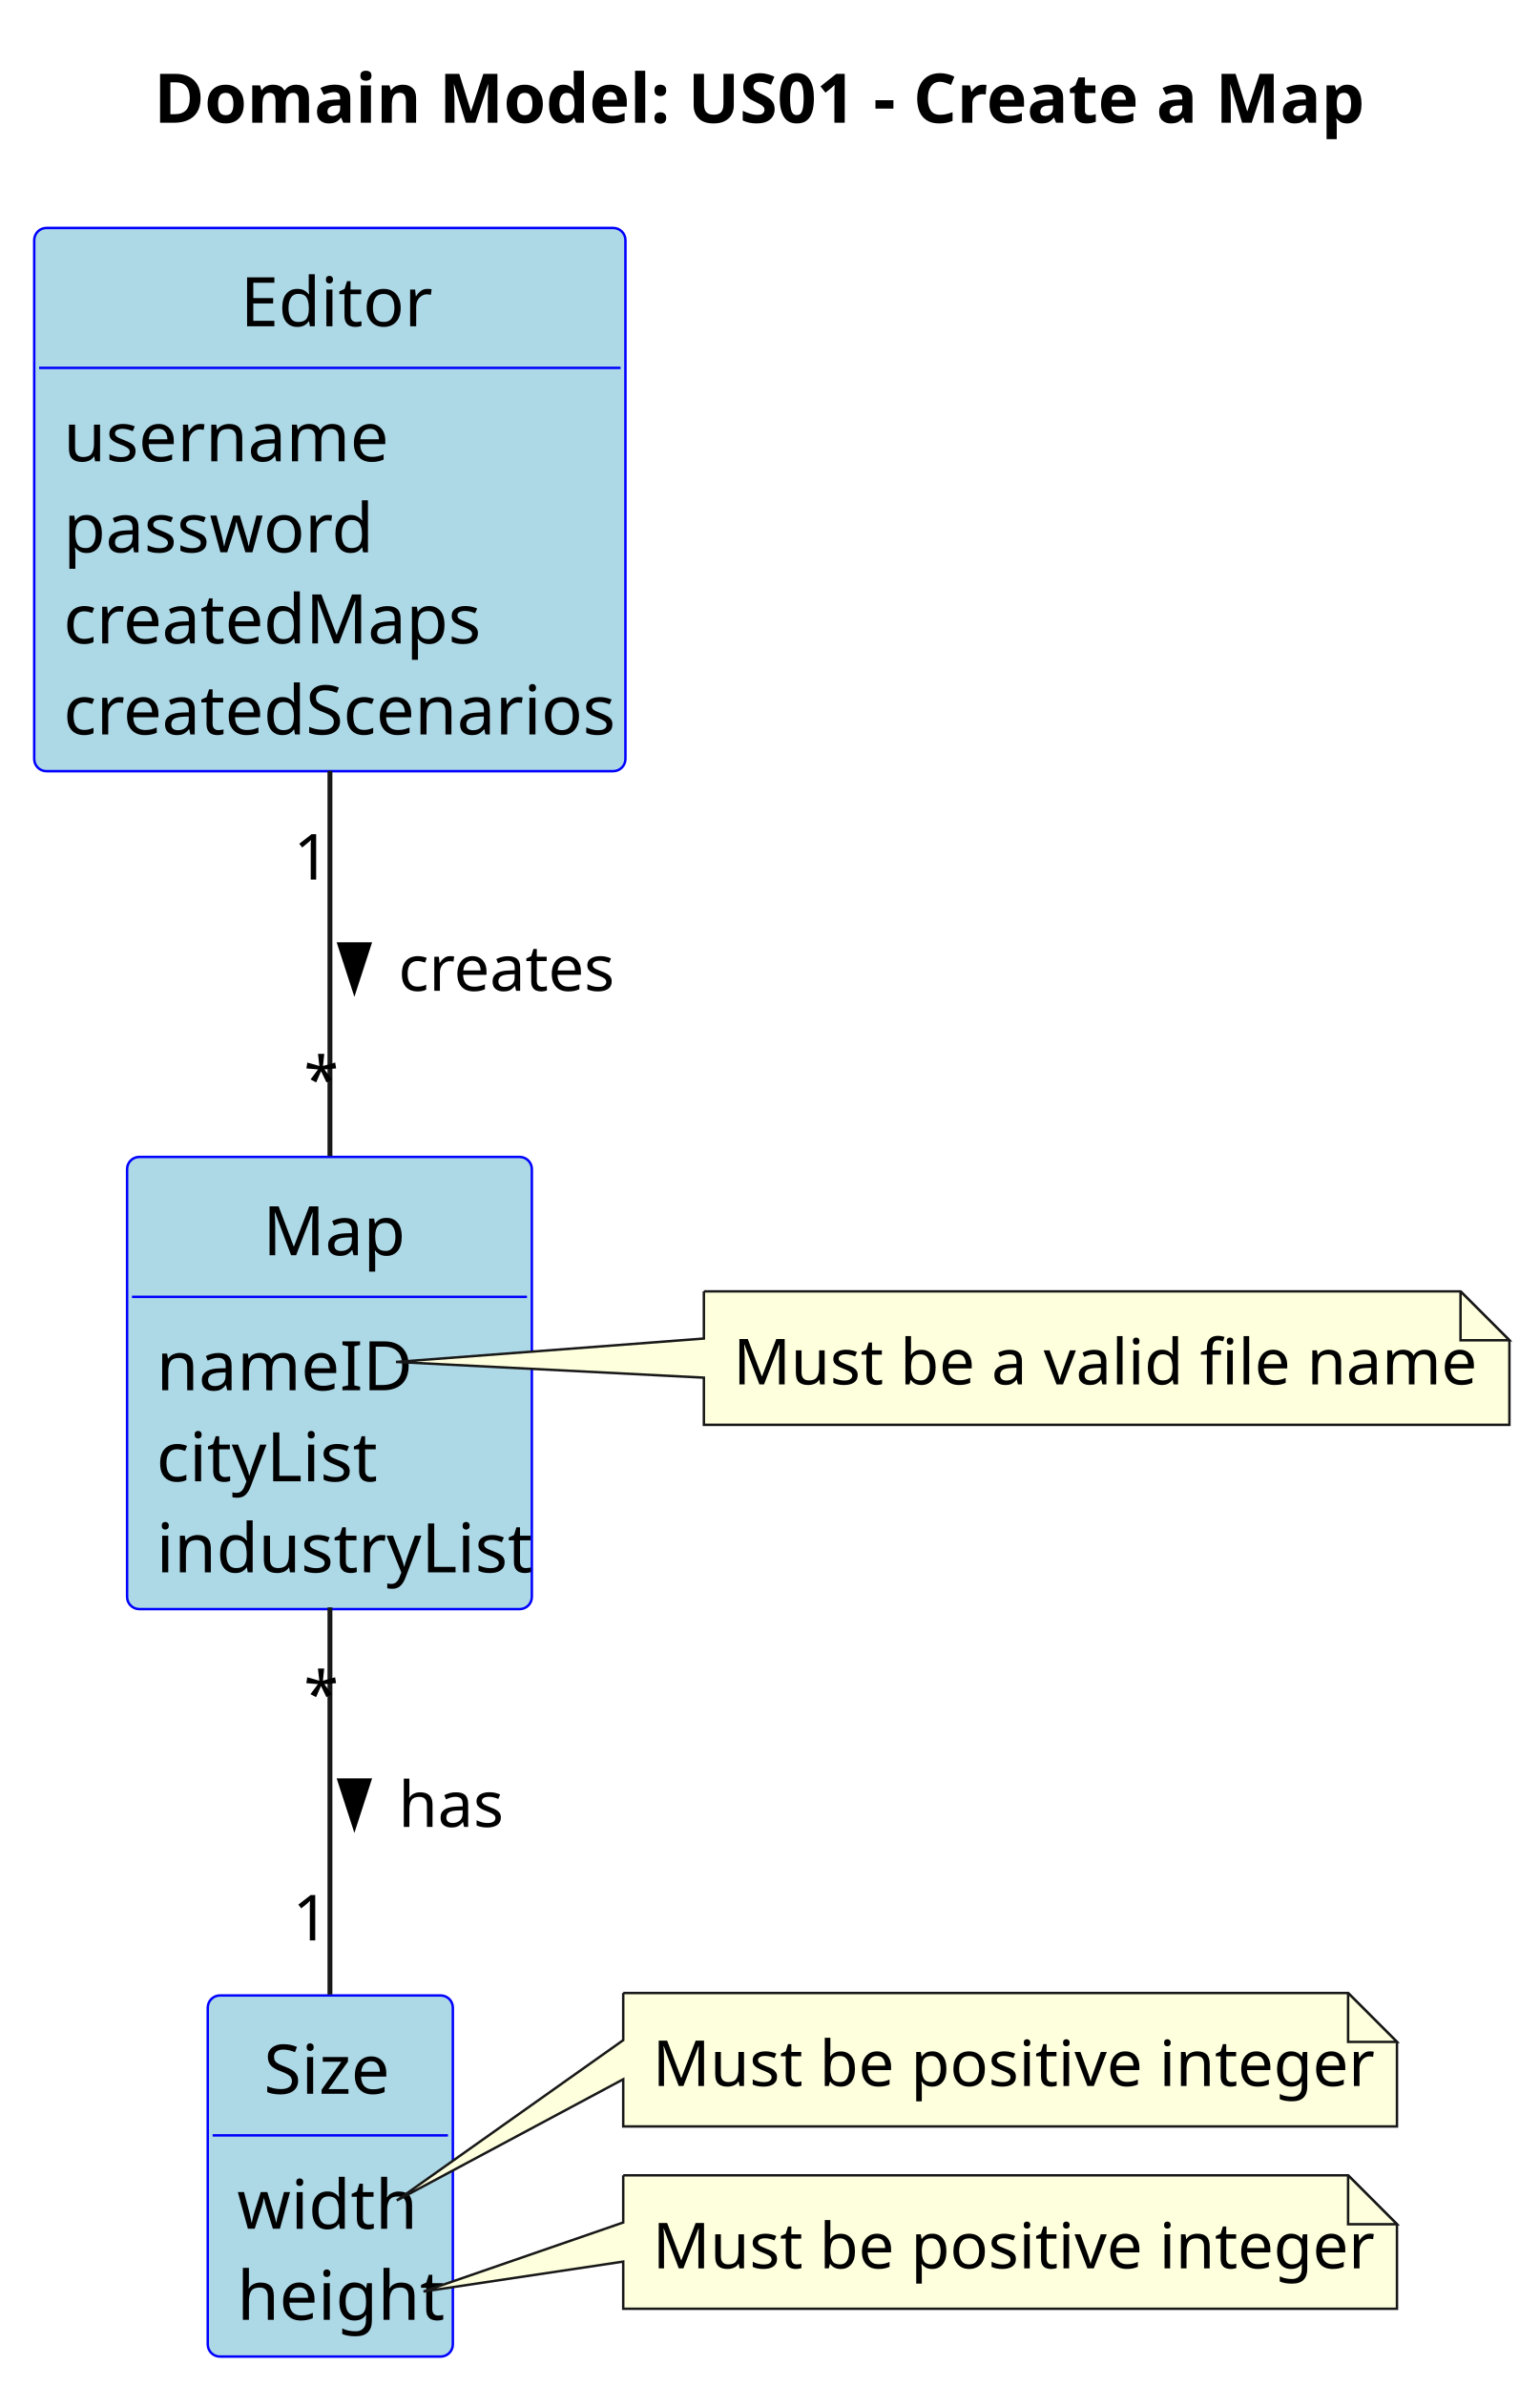
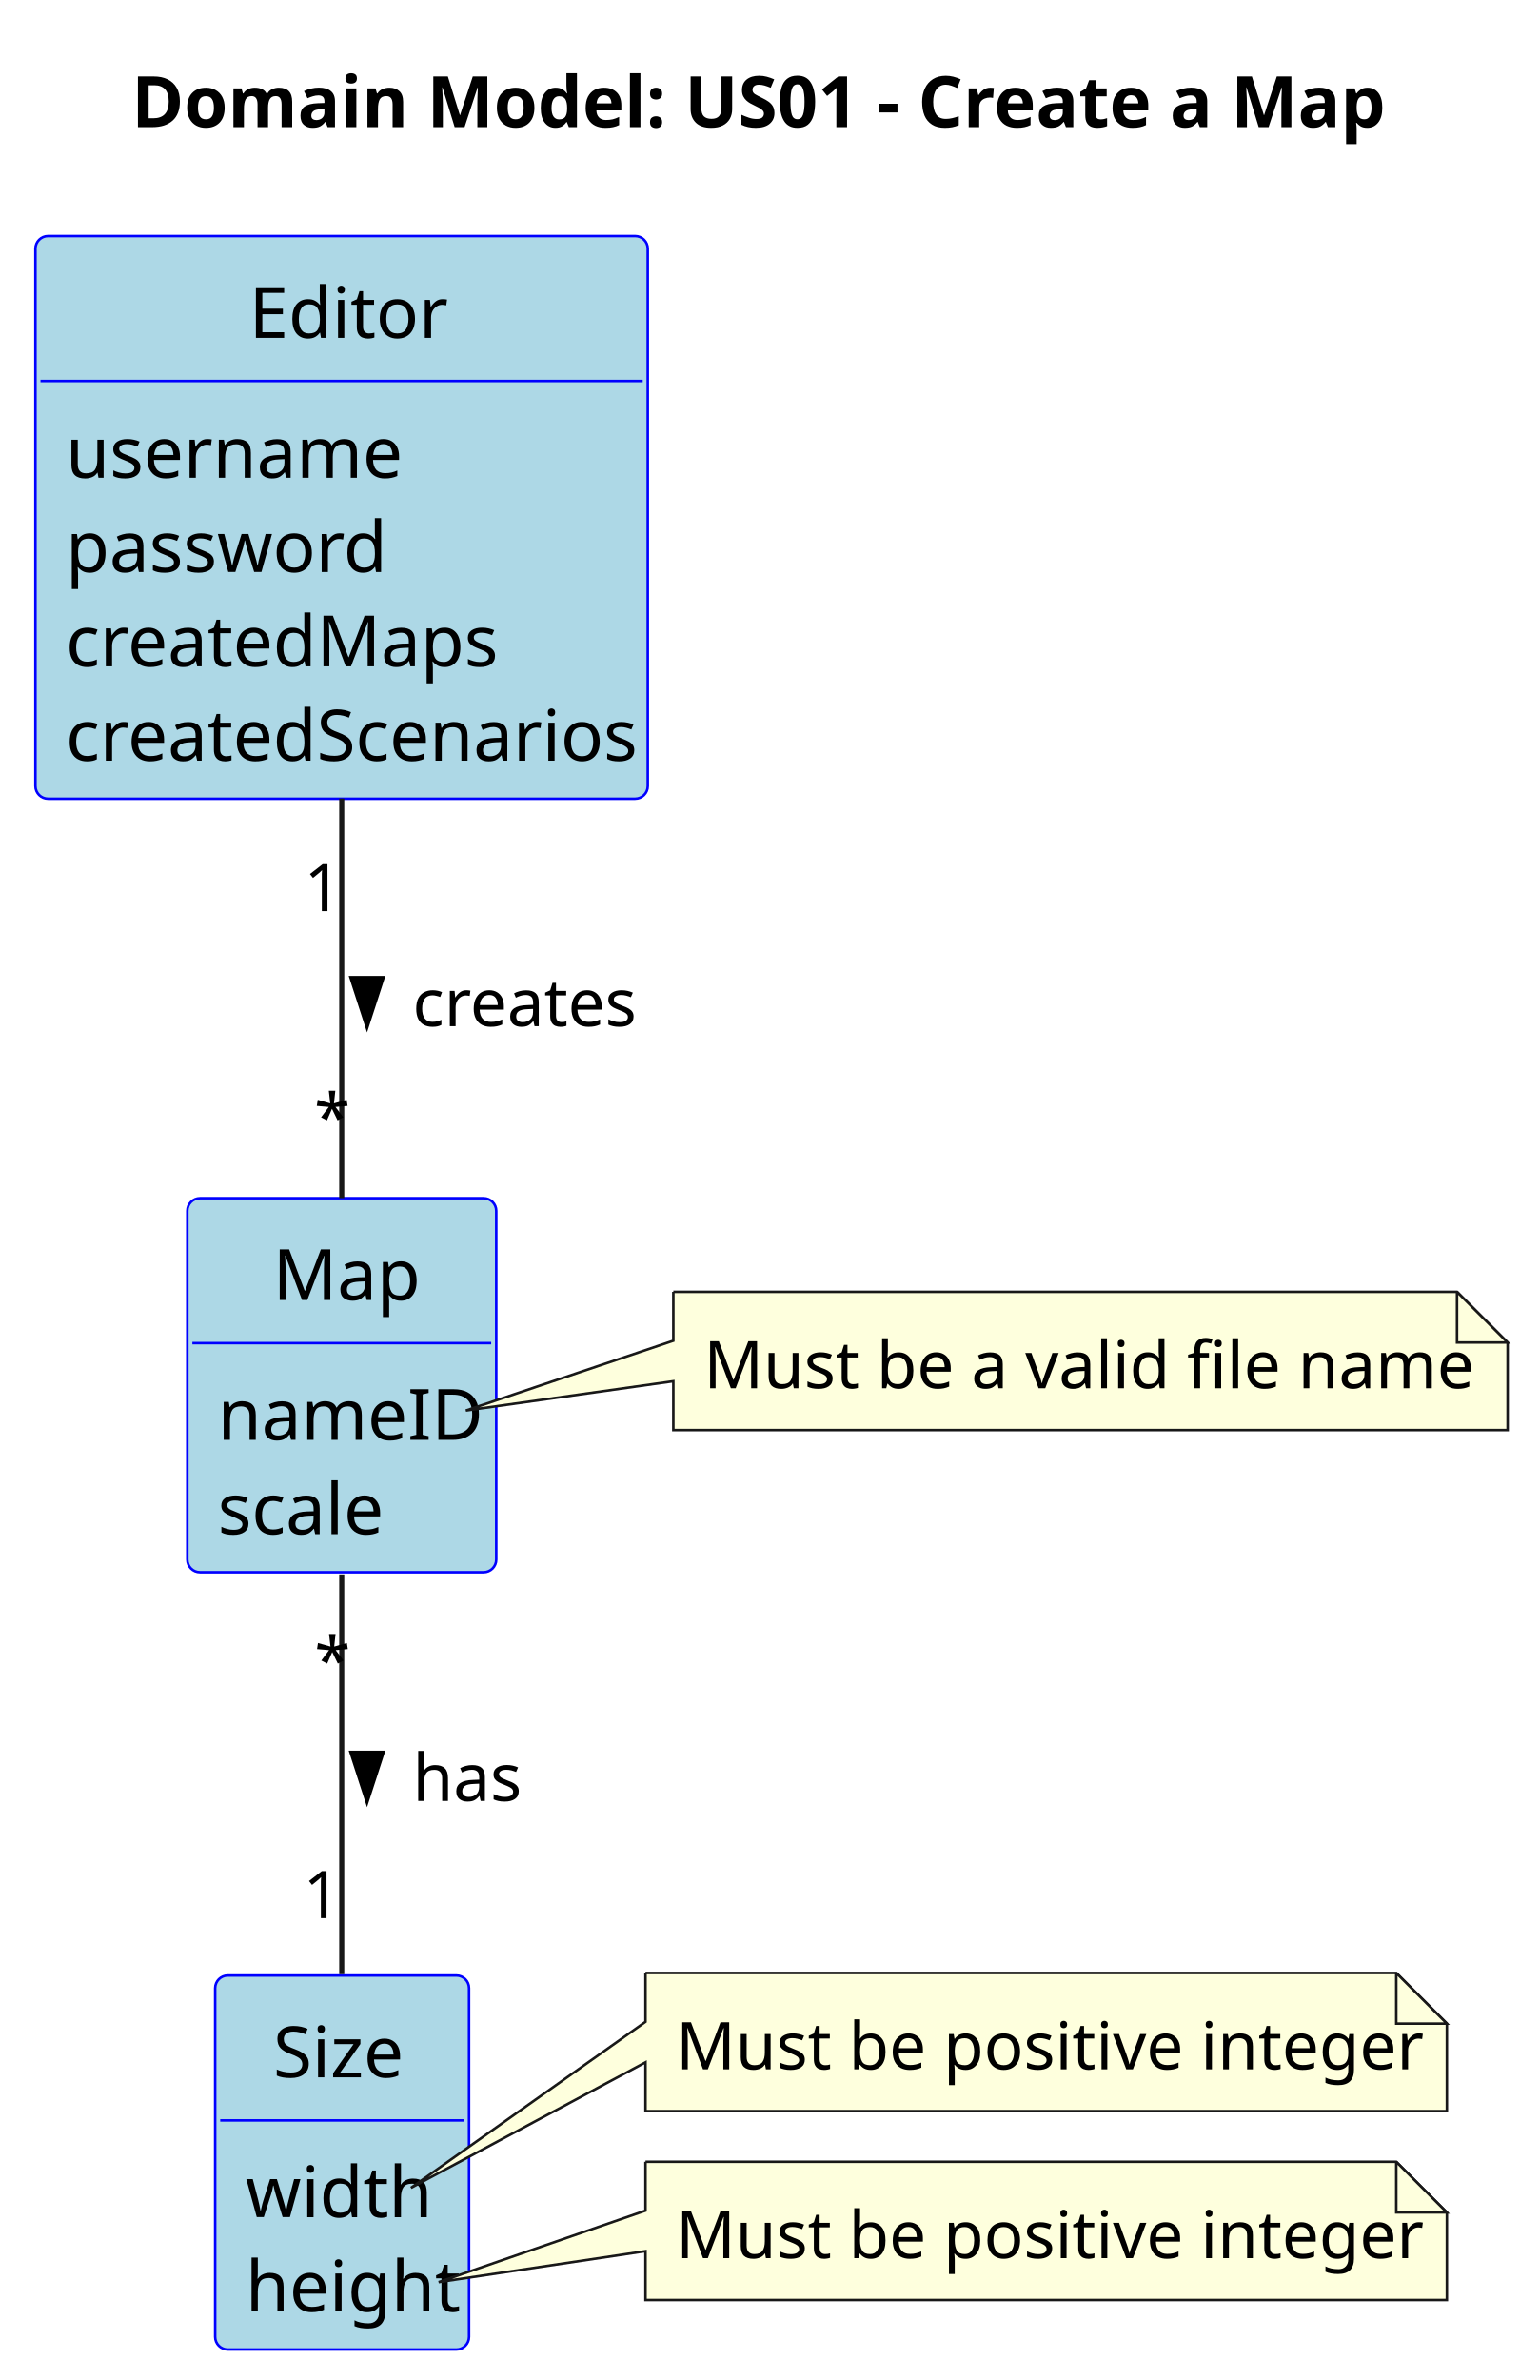
- <svg xmlns="http://www.w3.org/2000/svg" contentStyleType="text/css" height="488px" preserveAspectRatio="none" style="width:315px;height:488px;background:#FFFFFF;" version="1.1" viewBox="0 0 315 488" width="315px" zoomAndPan="magnify">
+ <svg xmlns="http://www.w3.org/2000/svg" contentStyleType="text/css" height="470px" preserveAspectRatio="none" style="width:304px;height:470px;background:#FFFFFF;" version="1.1" viewBox="0 0 304 470" width="304px" zoomAndPan="magnify">
  <defs />
  <g>
-     <text fill="#000000" font-family="sans-serif" font-size="14" font-weight="bold" lengthAdjust="spacing" textLength="238.827" x="31.483" y="25.107">Domain Model: US01 - Create a Map</text>
+     <text fill="#000000" font-family="sans-serif" font-size="14" font-weight="bold" lengthAdjust="spacing" textLength="238.827" x="25.983" y="25.107">Domain Model: US01 - Create a Map</text>
    <g id="elem_Editor">
      <rect codeLine="12" fill="#ADD8E6" height="111.106" id="Editor" rx="2.5" ry="2.5" style="stroke:#0000FF;stroke-width:0.5;" width="120.951" x="7" y="46.621" />
      <text fill="#000000" font-family="sans-serif" font-size="14" lengthAdjust="spacing" textLength="36.572" x="49.19" y="66.728">Editor</text>
      <line style="stroke:#0000FF;stroke-width:0.5;" x1="8" x2="126.951" y1="75.242" y2="75.242" />
      <text fill="#000000" font-family="sans-serif" font-size="14" lengthAdjust="spacing" textLength="62.255" x="13" y="94.35">username</text>
      <text fill="#000000" font-family="sans-serif" font-size="14" lengthAdjust="spacing" textLength="59.917" x="13" y="112.971">password</text>
      <text fill="#000000" font-family="sans-serif" font-size="14" lengthAdjust="spacing" textLength="80.931" x="13" y="131.592">createdMaps</text>
      <text fill="#000000" font-family="sans-serif" font-size="14" lengthAdjust="spacing" textLength="108.951" x="13" y="150.213">createdScenarios</text>
    </g>
    <g id="elem_Map">
-       <rect codeLine="19" fill="#ADD8E6" height="92.484" id="Map" rx="2.5" ry="2.5" style="stroke:#0000FF;stroke-width:0.5;" width="82.807" x="26" y="236.621" />
-       <text fill="#000000" font-family="sans-serif" font-size="14" lengthAdjust="spacing" textLength="27.234" x="53.786" y="256.728">Map</text>
-       <line style="stroke:#0000FF;stroke-width:0.5;" x1="27" x2="107.807" y1="265.242" y2="265.242" />
-       <text fill="#000000" font-family="sans-serif" font-size="14" lengthAdjust="spacing" textLength="49.02" x="32" y="284.35">nameID</text>
-       <text fill="#000000" font-family="sans-serif" font-size="14" lengthAdjust="spacing" textLength="42.786" x="32" y="302.971">cityList</text>
-       <text fill="#000000" font-family="sans-serif" font-size="14" lengthAdjust="spacing" textLength="70.807" x="32" y="321.592">industryList</text>
+       <rect codeLine="19" fill="#ADD8E6" height="73.863" id="Map" rx="2.5" ry="2.5" style="stroke:#0000FF;stroke-width:0.5;" width="61.02" x="37" y="236.621" />
+       <text fill="#000000" font-family="sans-serif" font-size="14" lengthAdjust="spacing" textLength="27.234" x="53.893" y="256.728">Map</text>
+       <line style="stroke:#0000FF;stroke-width:0.5;" x1="38" x2="97.02" y1="265.242" y2="265.242" />
+       <text fill="#000000" font-family="sans-serif" font-size="14" lengthAdjust="spacing" textLength="49.02" x="43" y="284.35">nameID</text>
+       <text fill="#000000" font-family="sans-serif" font-size="14" lengthAdjust="spacing" textLength="32.683" x="43" y="302.971">scale</text>
    </g>
    <g id="elem_Size">
-       <rect codeLine="25" fill="#ADD8E6" height="73.863" id="Size" rx="2.5" ry="2.5" style="stroke:#0000FF;stroke-width:0.5;" width="50.145" x="42.5" y="408.121" />
-       <text fill="#000000" font-family="sans-serif" font-size="14" lengthAdjust="spacing" textLength="27.234" x="53.955" y="428.228">Size</text>
-       <line style="stroke:#0000FF;stroke-width:0.5;" x1="43.5" x2="91.644" y1="436.742" y2="436.742" />
-       <text fill="#000000" font-family="sans-serif" font-size="14" lengthAdjust="spacing" textLength="32.683" x="48.5" y="455.85">width</text>
-       <text fill="#000000" font-family="sans-serif" font-size="14" lengthAdjust="spacing" textLength="38.145" x="48.5" y="474.471">height</text>
+       <rect codeLine="24" fill="#ADD8E6" height="73.863" id="Size" rx="2.5" ry="2.5" style="stroke:#0000FF;stroke-width:0.5;" width="50.145" x="42.5" y="390.121" />
+       <text fill="#000000" font-family="sans-serif" font-size="14" lengthAdjust="spacing" textLength="27.234" x="53.955" y="410.228">Size</text>
+       <line style="stroke:#0000FF;stroke-width:0.5;" x1="43.5" x2="91.644" y1="418.742" y2="418.742" />
+       <text fill="#000000" font-family="sans-serif" font-size="14" lengthAdjust="spacing" textLength="32.683" x="48.5" y="437.85">width</text>
+       <text fill="#000000" font-family="sans-serif" font-size="14" lengthAdjust="spacing" textLength="38.145" x="48.5" y="456.471">height</text>
    </g>
-     <path d="M144,264.121 L144,273.767 L81.02,278.553 L144,281.767 L144,291.412 A0,0 0 0 0 144,291.412 L308.793,291.412 A0,0 0 0 0 308.793,291.412 L308.793,274.121 L298.793,264.121 L144,264.121 A0,0 0 0 0 144,264.121 " fill="#FEFFDD" style="stroke:#181818;stroke-width:0.5;" />
-     <path d="M298.793,264.121 L298.793,274.121 L308.793,274.121 L298.793,264.121 " fill="#FEFFDD" style="stroke:#181818;stroke-width:0.5;" />
-     <text fill="#000000" font-family="sans-serif" font-size="13" lengthAdjust="spacing" textLength="143.793" x="150" y="283.149">Must be a valid file name</text>
-     <path d="M127.5,407.621 L127.5,417.267 L81.183,450.053 L127.5,425.267 L127.5,434.912 A0,0 0 0 0 127.5,434.912 L285.793,434.912 A0,0 0 0 0 285.793,434.912 L285.793,417.621 L275.793,407.621 L127.5,407.621 A0,0 0 0 0 127.5,407.621 " fill="#FEFFDD" style="stroke:#181818;stroke-width:0.5;" />
-     <path d="M275.793,407.621 L275.793,417.621 L285.793,417.621 L275.793,407.621 " fill="#FEFFDD" style="stroke:#181818;stroke-width:0.5;" />
-     <text fill="#000000" font-family="sans-serif" font-size="13" lengthAdjust="spacing" textLength="137.293" x="133.5" y="426.649">Must be positive integer</text>
-     <path d="M127.5,444.912 L127.5,454.558 L86.644,468.674 L127.5,462.558 L127.5,472.203 A0,0 0 0 0 127.5,472.203 L285.793,472.203 A0,0 0 0 0 285.793,472.203 L285.793,454.912 L275.793,444.912 L127.5,444.912 A0,0 0 0 0 127.5,444.912 " fill="#FEFFDD" style="stroke:#181818;stroke-width:0.5;" />
-     <path d="M275.793,444.912 L275.793,454.912 L285.793,454.912 L275.793,444.912 " fill="#FEFFDD" style="stroke:#181818;stroke-width:0.5;" />
-     <text fill="#000000" font-family="sans-serif" font-size="13" lengthAdjust="spacing" textLength="137.293" x="133.5" y="463.94">Must be positive integer</text>
+     <path d="M133,255.121 L133,264.767 L92.02,278.553 L133,272.767 L133,282.412 A0,0 0 0 0 133,282.412 L297.793,282.412 A0,0 0 0 0 297.793,282.412 L297.793,265.121 L287.793,255.121 L133,255.121 A0,0 0 0 0 133,255.121 " fill="#FEFFDD" style="stroke:#181818;stroke-width:0.5;" />
+     <path d="M287.793,255.121 L287.793,265.121 L297.793,265.121 L287.793,255.121 " fill="#FEFFDD" style="stroke:#181818;stroke-width:0.5;" />
+     <text fill="#000000" font-family="sans-serif" font-size="13" lengthAdjust="spacing" textLength="143.793" x="139" y="274.149">Must be a valid file name</text>
+     <path d="M127.5,389.621 L127.5,399.267 L81.183,432.053 L127.5,407.267 L127.5,416.912 A0,0 0 0 0 127.5,416.912 L285.793,416.912 A0,0 0 0 0 285.793,416.912 L285.793,399.621 L275.793,389.621 L127.5,389.621 A0,0 0 0 0 127.5,389.621 " fill="#FEFFDD" style="stroke:#181818;stroke-width:0.5;" />
+     <path d="M275.793,389.621 L275.793,399.621 L285.793,399.621 L275.793,389.621 " fill="#FEFFDD" style="stroke:#181818;stroke-width:0.5;" />
+     <text fill="#000000" font-family="sans-serif" font-size="13" lengthAdjust="spacing" textLength="137.293" x="133.5" y="408.649">Must be positive integer</text>
+     <path d="M127.5,426.912 L127.5,436.558 L86.644,450.674 L127.5,444.558 L127.5,454.203 A0,0 0 0 0 127.5,454.203 L285.793,454.203 A0,0 0 0 0 285.793,454.203 L285.793,436.912 L275.793,426.912 L127.5,426.912 A0,0 0 0 0 127.5,426.912 " fill="#FEFFDD" style="stroke:#181818;stroke-width:0.5;" />
+     <path d="M275.793,426.912 L275.793,436.912 L285.793,436.912 L275.793,426.912 " fill="#FEFFDD" style="stroke:#181818;stroke-width:0.5;" />
+     <text fill="#000000" font-family="sans-serif" font-size="13" lengthAdjust="spacing" textLength="137.293" x="133.5" y="445.94">Must be positive integer</text>
    <g id="link_Editor_Map">
-       <path codeLine="42" d="M67.5,157.651 C67.5,182.871 67.5,212.471 67.5,236.431 " fill="none" id="Editor-Map" style="stroke:#181818;stroke-width:1.0;" />
+       <path codeLine="41" d="M67.5,157.681 C67.5,183.521 67.5,213.671 67.5,236.601 " fill="none" id="Editor-Map" style="stroke:#181818;stroke-width:1.0;" />
      <polygon fill="#000000" points="72.5,202.267,75.439,193.221,69.561,193.221,72.5,202.267" style="stroke:#000000;stroke-width:1.0;" />
      <text fill="#000000" font-family="sans-serif" font-size="13" lengthAdjust="spacing" textLength="42.631" x="81.5" y="202.649">creates</text>
-       <text fill="#000000" font-family="sans-serif" font-size="13" lengthAdjust="spacing" textLength="7.23" x="60.069" y="179.895">1</text>
-       <text fill="#000000" font-family="sans-serif" font-size="13" lengthAdjust="spacing" textLength="5.059" x="62.151" y="225.413">*</text>
+       <text fill="#000000" font-family="sans-serif" font-size="13" lengthAdjust="spacing" textLength="7.23" x="60.069" y="179.929">1</text>
+       <text fill="#000000" font-family="sans-serif" font-size="13" lengthAdjust="spacing" textLength="5.059" x="62.043" y="225.276">*</text>
    </g>
    <g id="link_Map_Size">
-       <path codeLine="43" d="M67.5,328.761 C67.5,353.791 67.5,384.501 67.5,407.941 " fill="none" id="Map-Size" style="stroke:#181818;stroke-width:1.0;" />
-       <polygon fill="#000000" points="72.5,373.267,75.439,364.221,69.561,364.221,72.5,373.267" style="stroke:#000000;stroke-width:1.0;" />
-       <text fill="#000000" font-family="sans-serif" font-size="13" lengthAdjust="spacing" textLength="20.96" x="81.5" y="373.649">has</text>
-       <text fill="#000000" font-family="sans-serif" font-size="13" lengthAdjust="spacing" textLength="5.059" x="62.136" y="351.141">*</text>
-       <text fill="#000000" font-family="sans-serif" font-size="13" lengthAdjust="spacing" textLength="7.23" x="59.884" y="396.871">1</text>
+       <path codeLine="42" d="M67.5,310.911 C67.5,334.811 67.5,365.971 67.5,389.871 " fill="none" id="Map-Size" style="stroke:#181818;stroke-width:1.0;" />
+       <polygon fill="#000000" points="72.5,355.267,75.439,346.221,69.561,346.221,72.5,355.267" style="stroke:#000000;stroke-width:1.0;" />
+       <text fill="#000000" font-family="sans-serif" font-size="13" lengthAdjust="spacing" textLength="20.96" x="81.5" y="355.649">has</text>
+       <text fill="#000000" font-family="sans-serif" font-size="13" lengthAdjust="spacing" textLength="5.059" x="62.089" y="332.559">*</text>
+       <text fill="#000000" font-family="sans-serif" font-size="13" lengthAdjust="spacing" textLength="7.23" x="59.884" y="378.788">1</text>
    </g>
  </g>
</svg>
